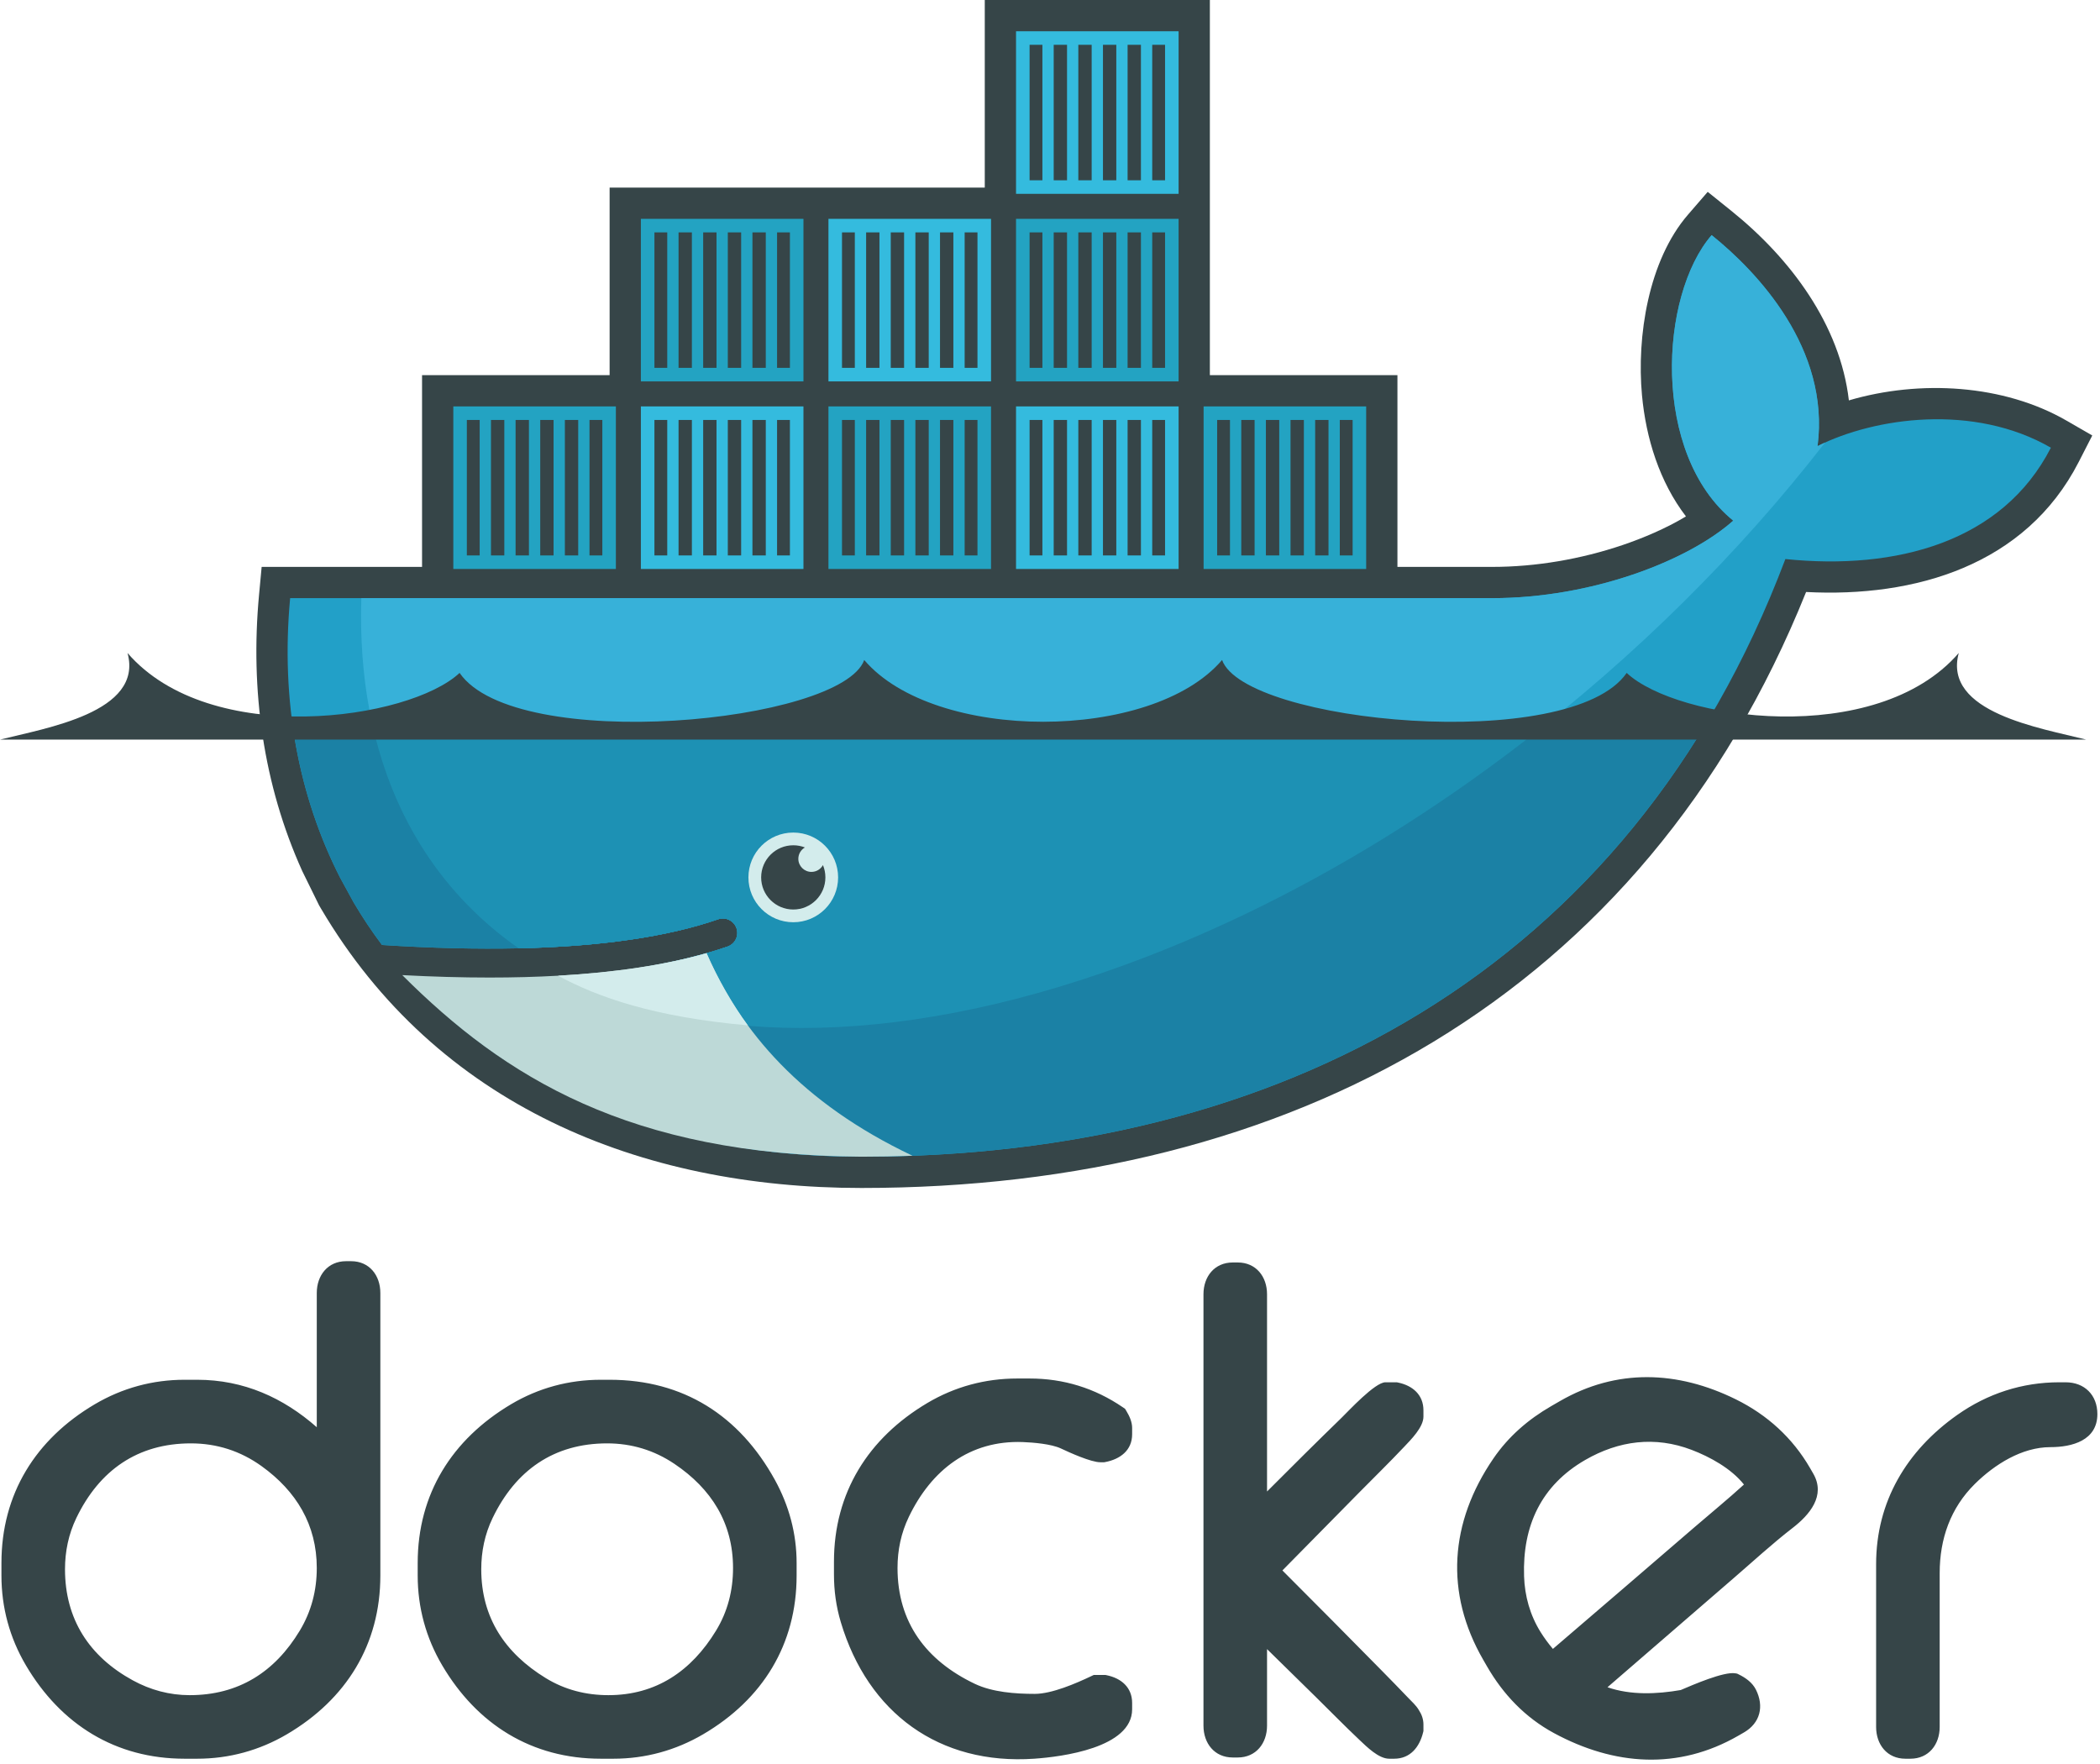
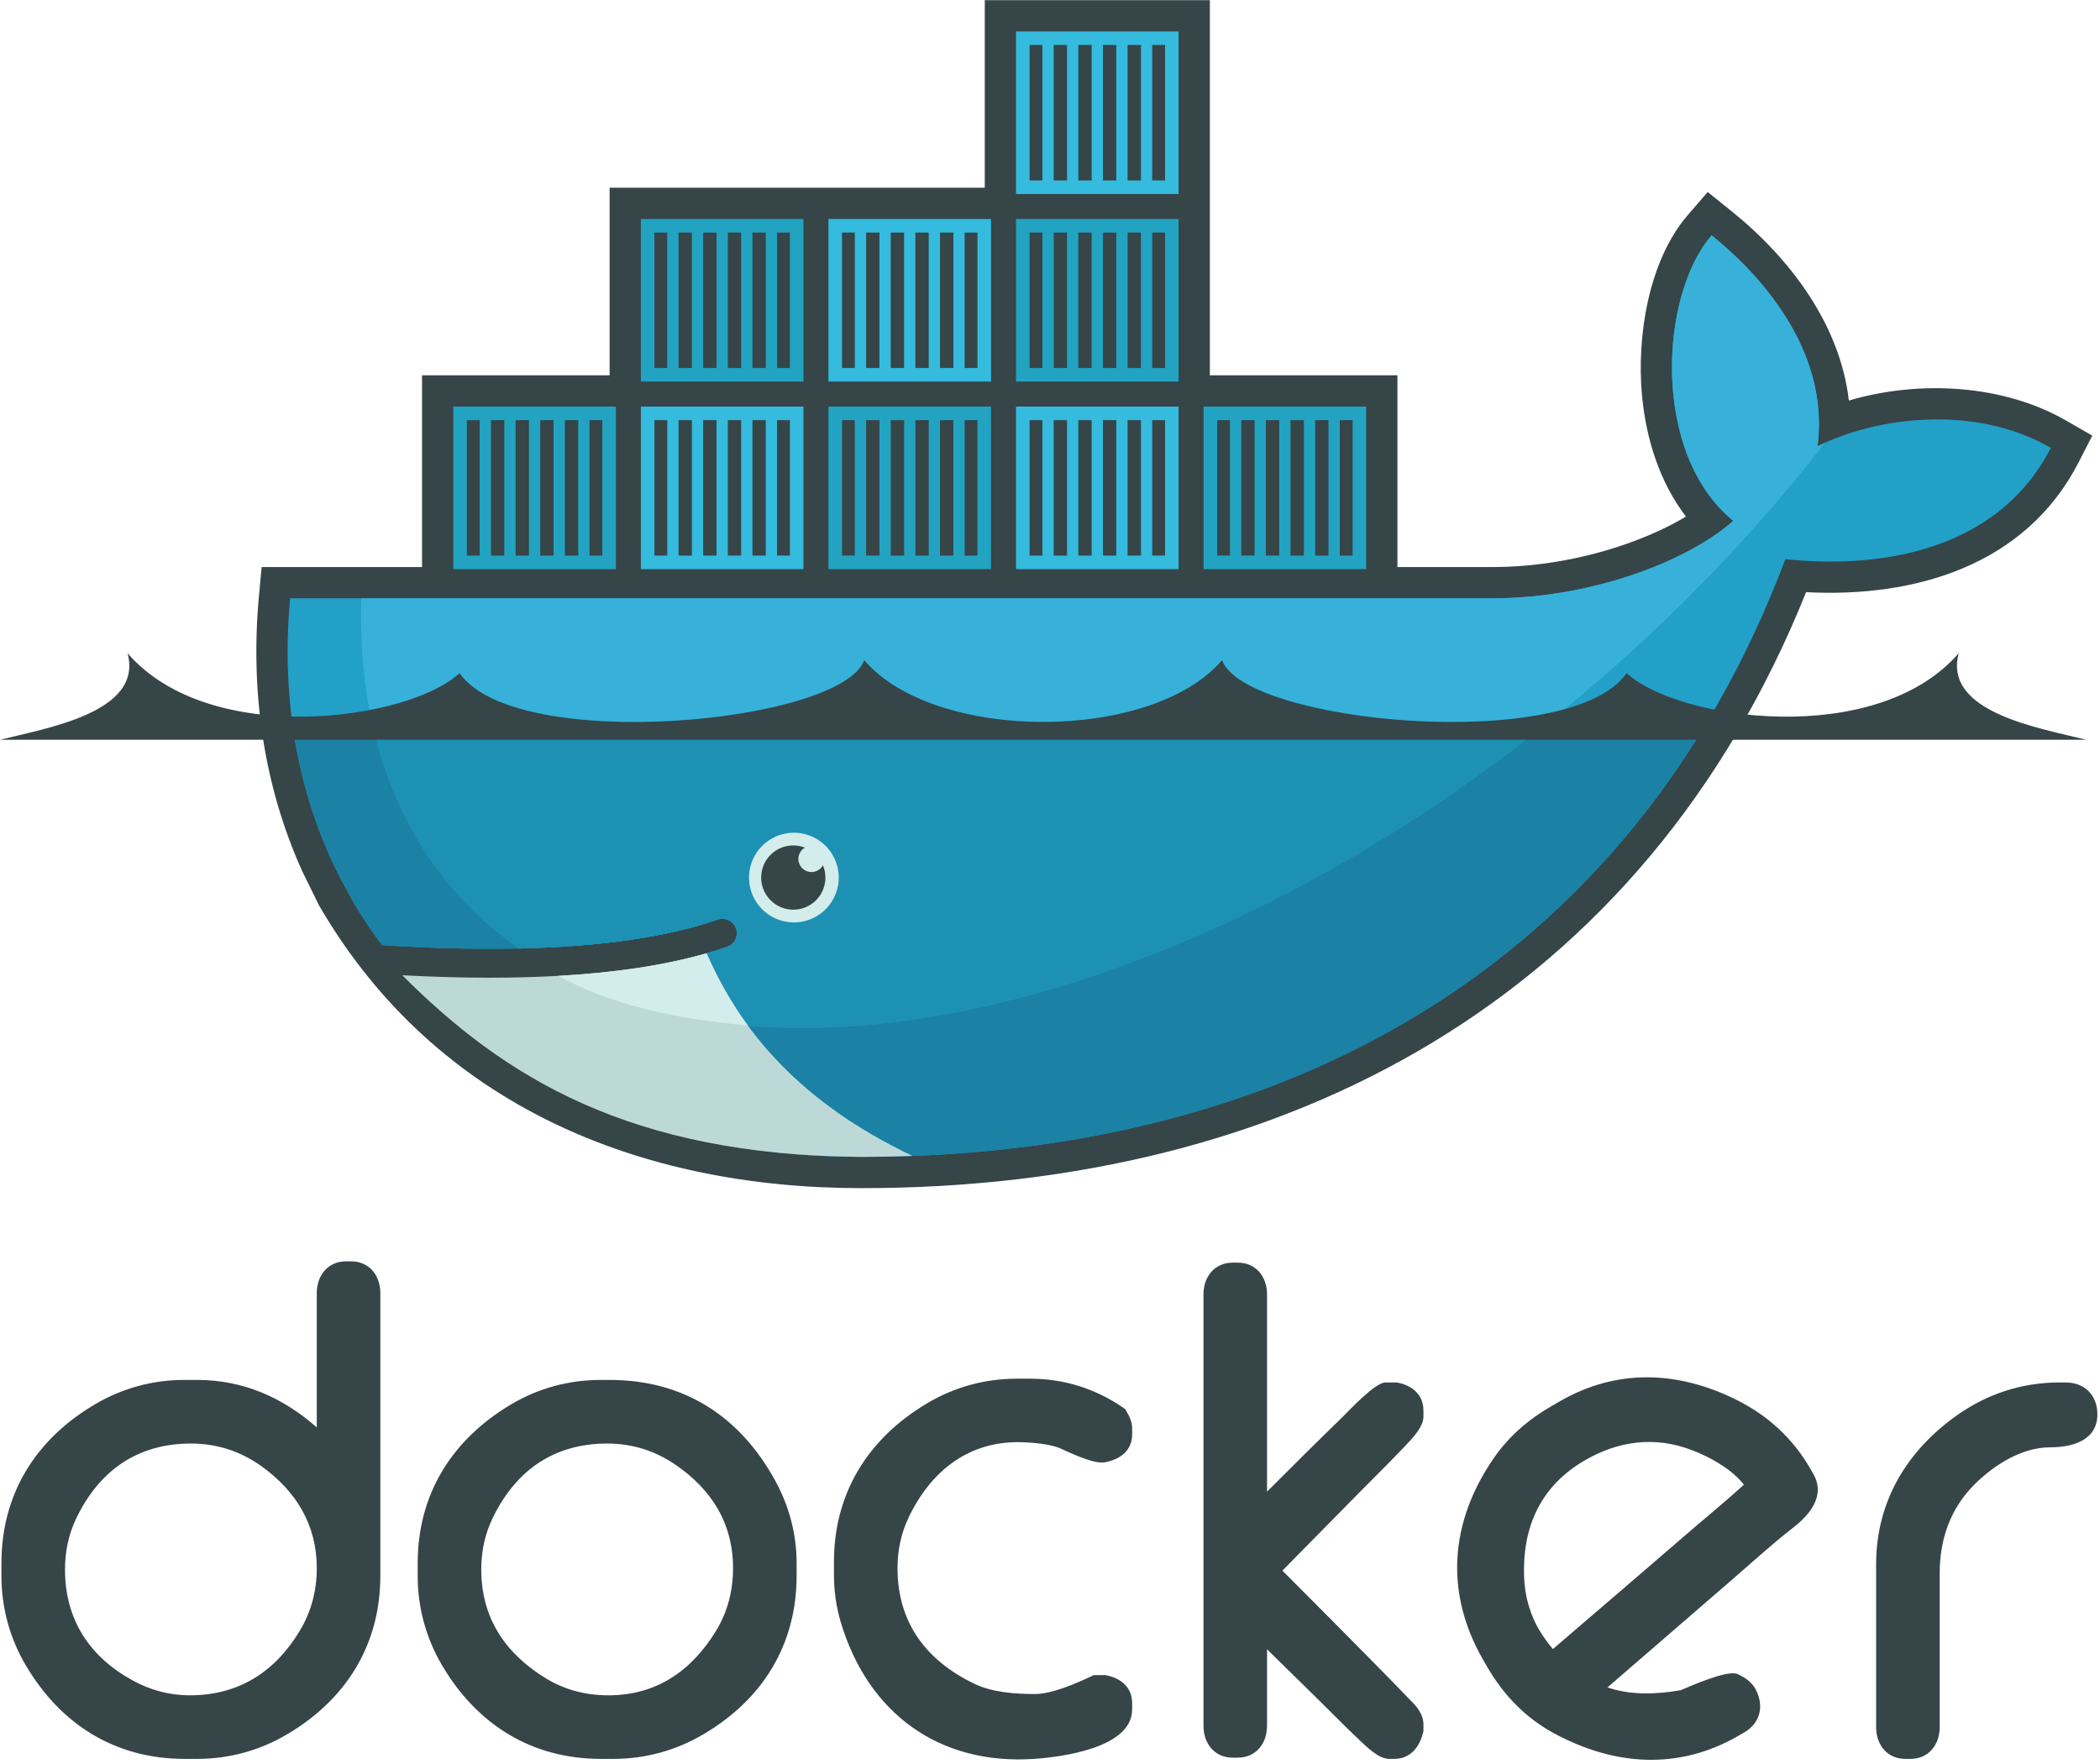
- <svg xmlns="http://www.w3.org/2000/svg" width="256px" height="215px" viewBox="0 0 256 215" version="1.1">
-   <g stroke="none" stroke-width="1" fill="none" fill-rule="evenodd">
-     <path d="M38.617,173.984 L38.617,157.622 C38.617,155.473 39.961,153.745 42.186,153.745 L42.803,153.745 C45.028,153.745 46.366,155.474 46.366,157.622 L46.366,192.069 C46.366,200.469 42.215,207.153 34.984,211.411 C31.631,213.384 27.926,214.396 24.039,214.396 L22.502,214.396 C14.1,214.396 7.425,210.243 3.16,203.015 C1.181,199.66 0.176,195.961 0.176,192.069 L0.176,190.534 C0.176,182.131 4.328,175.451 11.554,171.185 C14.91,169.204 18.61,168.2 22.502,168.2 L24.039,168.2 C29.725,168.2 34.549,170.404 38.617,173.984 L38.617,173.984 Z M7.924,191.3 C7.924,197.368 10.865,201.93 16.182,204.839 C18.332,206.016 20.666,206.648 23.119,206.648 C29.075,206.648 33.493,203.838 36.54,198.791 C37.957,196.443 38.617,193.874 38.617,191.143 C38.617,185.883 36.127,181.778 31.888,178.729 C29.318,176.881 26.425,175.954 23.27,175.954 C16.778,175.954 12.106,179.233 9.302,185.06 C8.356,187.029 7.924,189.121 7.924,191.3 L7.924,191.3 Z M73.248,168.2 L74.322,168.2 C83.3,168.2 90.128,172.555 94.455,180.392 C96.185,183.527 97.111,186.949 97.111,190.534 L97.111,192.069 C97.111,200.469 92.969,207.162 85.726,211.412 C82.373,213.379 78.669,214.396 74.783,214.396 L73.248,214.396 C64.846,214.396 58.169,210.243 53.906,203.015 C51.927,199.66 50.919,195.961 50.919,192.069 L50.919,190.534 C50.919,182.13 55.088,175.472 62.296,171.187 C65.647,169.196 69.354,168.2 73.248,168.2 L73.248,168.2 Z M58.667,191.3 C58.667,197.19 61.558,201.523 66.533,204.569 C68.869,206 71.442,206.648 74.171,206.648 C79.991,206.648 84.293,203.697 87.287,198.785 C88.715,196.443 89.361,193.87 89.361,191.143 C89.361,185.666 86.723,181.482 82.213,178.45 C79.742,176.787 76.991,175.954 74.015,175.954 C67.523,175.954 62.851,179.233 60.048,185.06 C59.1,187.029 58.667,189.121 58.667,191.3 L58.667,191.3 Z M129.324,176.573 C128.155,176.025 125.964,175.843 124.7,175.795 C118.226,175.551 113.542,179.197 110.794,184.908 C109.845,186.878 109.412,188.963 109.412,191.143 C109.412,197.78 112.897,202.427 118.821,205.26 C120.985,206.294 123.779,206.491 126.144,206.491 C128.225,206.491 131.164,205.216 133.01,204.339 L133.33,204.187 L134.763,204.187 L134.921,204.219 C136.683,204.586 138.013,205.703 138.013,207.599 L138.013,208.366 C138.013,213.084 129.391,214.164 126.101,214.394 C114.491,215.197 105.808,208.821 102.498,197.747 C101.923,195.824 101.664,193.914 101.664,191.91 L101.664,190.377 C101.664,181.974 105.834,175.318 113.041,171.036 C116.392,169.046 120.098,168.047 123.992,168.047 L125.527,168.047 C129.657,168.047 133.461,169.22 136.871,171.549 L137.152,171.743 L137.328,172.035 C137.696,172.645 138.013,173.351 138.013,174.077 L138.013,174.844 C138.013,176.822 136.534,177.886 134.747,178.23 L134.599,178.256 L134.141,178.256 C132.985,178.256 130.356,177.059 129.324,176.573 L129.324,176.573 Z M154.458,181.82 C157.467,178.806 160.488,175.798 163.543,172.834 C164.394,172.007 167.617,168.507 168.886,168.507 L170.274,168.507 L170.432,168.54 C172.2,168.907 173.524,170.026 173.524,171.926 L173.524,172.692 C173.524,173.988 172.006,175.494 171.169,176.381 C169.389,178.268 167.515,180.093 165.693,181.942 L156.331,191.445 C160.362,195.484 164.389,199.528 168.387,203.599 C169.493,204.725 170.599,205.852 171.688,206.995 C172.073,207.4 172.641,207.904 172.964,208.465 C173.311,208.991 173.524,209.584 173.524,210.217 L173.524,211.018 L173.479,211.202 C173.044,212.97 171.922,214.396 169.963,214.396 L169.346,214.396 C168.064,214.396 166.616,212.945 165.738,212.117 C163.929,210.411 162.181,208.617 160.407,206.874 L154.458,201.034 L154.458,210.368 C154.458,212.518 153.112,214.246 150.889,214.246 L150.278,214.246 C148.053,214.246 146.709,212.518 146.709,210.368 L146.709,157.772 C146.709,155.621 148.054,153.902 150.278,153.902 L150.889,153.902 C153.112,153.902 154.458,155.621 154.458,157.772 L154.458,181.82 L154.458,181.82 Z M251.035,168.507 L251.804,168.507 C254.129,168.507 255.68,170.073 255.68,172.384 C255.68,175.592 252.613,176.413 249.959,176.413 C246.479,176.413 243.157,178.52 240.758,180.883 C237.767,183.832 236.457,187.609 236.457,191.761 L236.457,210.52 C236.457,212.671 235.115,214.396 232.887,214.396 L232.276,214.396 C230.049,214.396 228.707,212.671 228.707,210.52 L228.707,190.684 C228.707,183.067 232.415,176.849 238.596,172.488 C242.288,169.883 246.516,168.507 251.035,168.507 L251.035,168.507 Z M195.961,205.683 C198.78,206.668 201.996,206.527 204.889,206.023 C206.368,205.394 210.153,203.744 211.545,203.985 L211.762,204.022 L211.962,204.12 C212.812,204.532 213.623,205.115 214.057,205.979 C215.071,208.007 214.584,210.045 212.592,211.196 L211.929,211.579 C204.578,215.821 196.761,215.233 189.434,211.271 C185.931,209.377 183.251,206.566 181.274,203.139 L180.812,202.338 C176.093,194.166 176.73,185.57 182.051,177.799 C183.889,175.113 186.29,173.038 189.097,171.415 L190.159,170.802 C197.081,166.806 204.5,167.08 211.61,170.587 C215.432,172.473 218.529,175.284 220.663,178.981 L221.047,179.647 C222.597,182.333 220.589,184.673 218.516,186.273 C216.11,188.129 213.681,190.363 211.375,192.353 C206.233,196.792 201.099,201.241 195.961,205.683 L195.961,205.683 Z M189.306,201.009 C195.056,196.078 200.808,191.144 206.543,186.193 C208.502,184.503 210.652,182.749 212.596,180.972 C211.036,179.006 208.43,177.589 206.215,176.744 C201.747,175.041 197.339,175.613 193.24,177.979 C187.875,181.077 185.59,186.01 185.791,192.149 C185.869,194.567 186.52,196.897 187.803,198.954 C188.255,199.679 188.76,200.36 189.306,201.009 L189.306,201.009 Z" fill="#364548" />
-     <path d="M147.488,45.732 L170.354,45.732 L170.354,69.107 L181.915,69.107 C187.254,69.107 192.746,68.156 197.802,66.443 C200.287,65.6 203.075,64.428 205.526,62.954 C202.298,58.739 200.65,53.418 200.165,48.172 C199.506,41.038 200.946,31.752 205.774,26.168 L208.178,23.388 L211.042,25.691 C218.253,31.484 224.318,39.58 225.387,48.809 C234.07,46.255 244.265,46.859 251.918,51.276 L255.058,53.088 L253.406,56.314 C246.933,68.946 233.401,72.86 220.171,72.167 C200.374,121.476 157.273,144.82 105.014,144.82 C78.015,144.82 53.244,134.727 39.138,110.773 L38.907,110.382 L36.852,106.201 C32.084,95.657 30.5,84.106 31.574,72.564 L31.897,69.107 L51.45,69.107 L51.45,45.732 L74.315,45.732 L74.315,22.866 L120.048,22.866 L120.048,0 L147.488,0 L147.488,45.732" fill="#364548" />
-     <path d="M221.57,54.38 C223.103,42.464 214.186,33.105 208.656,28.661 C202.283,36.029 201.293,55.339 211.291,63.469 C205.712,68.425 193.954,72.917 181.915,72.917 L35.37,72.917 C34.2,85.484 36.406,97.057 41.445,106.962 L43.112,110.011 C44.167,111.803 45.321,113.532 46.567,115.196 L46.567,115.196 C52.592,115.583 58.147,115.717 63.229,115.604 L63.231,115.604 C73.218,115.383 81.367,114.205 87.543,112.065 C88.462,111.745 89.465,112.233 89.783,113.151 C90.1,114.07 89.614,115.073 88.695,115.391 C87.874,115.676 87.018,115.942 86.134,116.195 C86.133,116.195 86.132,116.195 86.131,116.196 C81.268,117.584 76.053,118.518 69.325,118.933 C69.724,118.94 68.909,118.993 68.907,118.994 C68.678,119.008 68.39,119.041 68.16,119.053 C65.512,119.202 62.654,119.233 59.732,119.233 C56.536,119.233 53.389,119.172 49.87,118.994 L49.78,119.053 C61.991,132.777 81.082,141.008 105.014,141.008 C155.662,141.008 198.622,118.556 217.646,68.151 C231.142,69.536 244.113,66.094 250.013,54.576 C240.615,49.153 228.529,50.882 221.57,54.38" fill="#22A0C8" />
-     <path d="M221.57,54.38 C223.103,42.464 214.186,33.105 208.656,28.661 C202.283,36.029 201.293,55.339 211.291,63.469 C205.712,68.425 193.954,72.917 181.915,72.917 L44.048,72.917 C43.45,92.163 50.592,106.772 63.229,115.604 L63.231,115.604 C73.218,115.383 81.367,114.205 87.543,112.065 C88.462,111.745 89.465,112.233 89.783,113.151 C90.1,114.07 89.614,115.073 88.695,115.391 C87.874,115.676 87.018,115.942 86.134,116.195 C86.133,116.195 86.132,116.195 86.131,116.196 C81.268,117.584 75.605,118.638 68.877,119.053 C68.875,119.053 68.714,118.898 68.712,118.898 C85.949,127.74 110.942,127.708 139.597,116.701 C171.728,104.357 201.626,80.841 222.488,53.944 C222.173,54.086 221.866,54.231 221.57,54.38" fill="#37B1D9" />
-     <path d="M35.645,88.186 C36.556,94.918 38.524,101.221 41.445,106.962 L43.112,110.011 C44.167,111.803 45.321,113.532 46.567,115.196 C52.593,115.583 58.148,115.717 63.231,115.604 C73.218,115.383 81.367,114.205 87.543,112.065 C88.462,111.745 89.465,112.233 89.783,113.151 C90.1,114.07 89.614,115.073 88.695,115.391 C87.874,115.676 87.018,115.942 86.134,116.195 C86.133,116.195 86.132,116.195 86.131,116.196 C81.268,117.584 75.635,118.578 68.907,118.994 C68.676,119.008 68.273,119.011 68.04,119.023 C65.394,119.172 62.565,119.263 59.642,119.263 C56.447,119.263 53.179,119.202 49.661,119.023 C61.871,132.747 81.082,141.008 105.014,141.008 C148.373,141.008 186.098,124.55 207.993,88.186 L35.645,88.186" fill="#1B81A5" />
-     <path d="M45.367,88.186 C47.959,100.005 54.188,109.285 63.231,115.604 C73.218,115.383 81.367,114.205 87.543,112.065 C88.462,111.745 89.465,112.233 89.783,113.151 C90.1,114.07 89.614,115.073 88.695,115.391 C87.874,115.676 87.018,115.942 86.134,116.195 C86.133,116.195 86.132,116.195 86.131,116.196 C81.268,117.584 75.516,118.578 68.787,118.994 C86.023,127.834 110.944,127.707 139.597,116.701 C156.931,110.041 173.614,100.127 188.581,88.186 L45.367,88.186" fill="#1D91B4" />
-     <path d="M55.261,49.543 L75.078,49.543 L75.078,69.361 L55.261,69.361 L55.261,49.543 Z M56.911,51.195 L58.475,51.195 L58.475,67.71 L56.911,67.71 L56.911,51.195 Z M59.852,51.195 L61.478,51.195 L61.478,67.71 L59.852,67.71 L59.852,51.195 Z M62.853,51.195 L64.48,51.195 L64.48,67.71 L62.853,67.71 L62.853,51.195 Z M65.857,51.195 L67.483,51.195 L67.483,67.71 L65.857,67.71 L65.857,51.195 Z M68.86,51.195 L70.486,51.195 L70.486,67.71 L68.86,67.71 L68.86,51.195 Z M71.862,51.195 L73.427,51.195 L73.427,67.71 L71.862,67.71 L71.862,51.195 Z" fill="#23A3C2" />
-     <path d="M78.126,26.677 L97.945,26.677 L97.945,46.494 L78.126,46.494 L78.126,26.677 Z M79.778,28.329 L81.341,28.329 L81.341,44.843 L79.778,44.843 L79.778,28.329 Z M82.719,28.329 L84.344,28.329 L84.344,44.843 L82.719,44.843 L82.719,28.329 Z M85.72,28.329 L87.346,28.329 L87.346,44.843 L85.72,44.843 L85.72,28.329 Z M88.723,28.329 L90.349,28.329 L90.349,44.843 L88.723,44.843 L88.723,28.329 Z M91.726,28.329 L93.353,28.329 L93.353,44.843 L91.726,44.843 L91.726,28.329 Z M94.728,28.329 L96.294,28.329 L96.294,44.843 L94.728,44.843 L94.728,28.329 Z" fill="#23A3C2" />
-     <path d="M78.126,49.543 L97.945,49.543 L97.945,69.361 L78.126,69.361 L78.126,49.543 Z M79.778,51.195 L81.341,51.195 L81.341,67.71 L79.778,67.71 L79.778,51.195 Z M82.719,51.195 L84.344,51.195 L84.344,67.71 L82.719,67.71 L82.719,51.195 Z M85.72,51.195 L87.346,51.195 L87.346,67.71 L85.72,67.71 L85.72,51.195 Z M88.723,51.195 L90.349,51.195 L90.349,67.71 L88.723,67.71 L88.723,51.195 Z M91.726,51.195 L93.353,51.195 L93.353,67.71 L91.726,67.71 L91.726,51.195 Z M94.728,51.195 L96.294,51.195 L96.294,67.71 L94.728,67.71 L94.728,51.195 Z" fill="#34BBDE" />
-     <path d="M100.993,49.543 L120.811,49.543 L120.811,69.361 L100.993,69.361 L100.993,49.543 Z M102.644,51.195 L104.207,51.195 L104.207,67.71 L102.644,67.71 L102.644,51.195 Z M105.584,51.195 L107.21,51.195 L107.21,67.71 L105.584,67.71 L105.584,51.195 Z M108.587,51.195 L110.213,51.195 L110.213,67.71 L108.587,67.71 L108.587,51.195 Z M111.59,51.195 L113.216,51.195 L113.216,67.71 L111.59,67.71 L111.59,51.195 Z M114.592,51.195 L116.22,51.195 L116.22,67.71 L114.592,67.71 L114.592,51.195 Z M117.595,51.195 L119.159,51.195 L119.159,67.71 L117.595,67.71 L117.595,51.195 Z" fill="#23A3C2" />
-     <path d="M100.993,26.677 L120.811,26.677 L120.811,46.494 L100.993,46.494 L100.993,26.677 Z M102.644,28.329 L104.207,28.329 L104.207,44.843 L102.644,44.843 L102.644,28.329 Z M105.584,28.329 L107.21,28.329 L107.21,44.843 L105.584,44.843 L105.584,28.329 Z M108.587,28.329 L110.213,28.329 L110.213,44.843 L108.587,44.843 L108.587,28.329 Z M111.59,28.329 L113.216,28.329 L113.216,44.843 L111.59,44.843 L111.59,28.329 Z M114.592,28.329 L116.22,28.329 L116.22,44.843 L114.592,44.843 L114.592,28.329 Z M117.595,28.329 L119.159,28.329 L119.159,44.843 L117.595,44.843 L117.595,28.329 Z" fill="#34BBDE" />
-     <path d="M123.859,49.543 L143.677,49.543 L143.677,69.361 L123.859,69.361 L123.859,49.543 Z M125.511,51.195 L127.074,51.195 L127.074,67.71 L125.511,67.71 L125.511,51.195 Z M128.451,51.195 L130.077,51.195 L130.077,67.71 L128.451,67.71 L128.451,51.195 Z M131.453,51.195 L133.079,51.195 L133.079,67.71 L131.453,67.71 L131.453,51.195 Z M134.456,51.195 L136.083,51.195 L136.083,67.71 L134.456,67.71 L134.456,51.195 Z M137.459,51.195 L139.086,51.195 L139.086,67.71 L137.459,67.71 L137.459,51.195 Z M140.462,51.195 L142.026,51.195 L142.026,67.71 L140.462,67.71 L140.462,51.195 Z" fill="#34BBDE" />
-     <path d="M123.859,26.677 L143.677,26.677 L143.677,46.494 L123.859,46.494 L123.859,26.677 Z M125.511,28.329 L127.074,28.329 L127.074,44.843 L125.511,44.843 L125.511,28.329 Z M128.451,28.329 L130.077,28.329 L130.077,44.843 L128.451,44.843 L128.451,28.329 Z M131.453,28.329 L133.079,28.329 L133.079,44.843 L131.453,44.843 L131.453,28.329 Z M134.456,28.329 L136.083,28.329 L136.083,44.843 L134.456,44.843 L134.456,28.329 Z M137.459,28.329 L139.086,28.329 L139.086,44.843 L137.459,44.843 L137.459,28.329 Z M140.462,28.329 L142.026,28.329 L142.026,44.843 L140.462,44.843 L140.462,28.329 Z" fill="#23A3C2" />
-     <path d="M123.859,3.811 L143.677,3.811 L143.677,23.629 L123.859,23.629 L123.859,3.811 Z M125.511,5.461 L127.074,5.461 L127.074,21.977 L125.511,21.977 L125.511,5.461 Z M128.451,5.461 L130.077,5.461 L130.077,21.977 L128.451,21.977 L128.451,5.461 Z M131.453,5.461 L133.079,5.461 L133.079,21.977 L131.453,21.977 L131.453,5.461 Z M134.456,5.461 L136.083,5.461 L136.083,21.977 L134.456,21.977 L134.456,5.461 Z M137.459,5.461 L139.086,5.461 L139.086,21.977 L137.459,21.977 L137.459,5.461 Z M140.462,5.461 L142.026,5.461 L142.026,21.977 L140.462,21.977 L140.462,5.461 Z" fill="#34BBDE" />
-     <path d="M146.725,49.543 L166.543,49.543 L166.543,69.361 L146.725,69.361 L146.725,49.543 Z M148.376,51.195 L149.94,51.195 L149.94,67.71 L148.376,67.71 L148.376,51.195 Z M151.316,51.195 L152.942,51.195 L152.942,67.71 L151.316,67.71 L151.316,51.195 Z M154.319,51.195 L155.946,51.195 L155.946,67.71 L154.319,67.71 L154.319,51.195 Z M157.321,51.195 L158.948,51.195 L158.948,67.71 L157.321,67.71 L157.321,51.195 Z M160.325,51.195 L161.951,51.195 L161.951,67.71 L160.325,67.71 L160.325,51.195 Z M163.327,51.195 L164.891,51.195 L164.891,67.71 L163.327,67.71 L163.327,51.195 Z" fill="#23A3C2" />
-     <path d="M96.704,101.492 C99.723,101.492 102.17,103.94 102.17,106.959 C102.17,109.978 99.723,112.426 96.704,112.426 C93.684,112.426 91.236,109.978 91.236,106.959 C91.236,103.94 93.684,101.492 96.704,101.492" fill="#D3ECEC" />
-     <path d="M96.704,103.043 C97.204,103.043 97.681,103.137 98.121,103.308 C97.644,103.584 97.321,104.1 97.321,104.692 C97.321,105.574 98.037,106.289 98.919,106.289 C99.524,106.289 100.049,105.953 100.321,105.457 C100.513,105.919 100.619,106.427 100.619,106.959 C100.619,109.121 98.866,110.874 96.704,110.874 C94.542,110.874 92.788,109.121 92.788,106.959 C92.788,104.796 94.542,103.043 96.704,103.043" fill="#364548" />
-     <path d="M0,90.162 L254.327,90.162 C248.79,88.758 236.806,86.86 238.783,79.603 C228.714,91.254 204.43,87.777 198.301,82.031 C191.477,91.93 151.747,88.167 148.976,80.456 C140.42,90.497 113.909,90.497 105.353,80.456 C102.58,88.167 62.851,91.93 56.026,82.031 C49.898,87.777 25.616,91.254 15.546,79.603 C17.522,86.86 5.539,88.758 0,90.162" fill="#364548" />
-     <path d="M111.237,140.89 C97.698,134.465 90.266,125.731 86.131,116.196 C81.102,117.631 75.056,118.549 68.031,118.943 C65.385,119.091 62.602,119.167 59.68,119.167 C56.313,119.167 52.764,119.068 49.038,118.87 C61.455,131.279 76.73,140.834 105.014,141.008 C107.102,141.008 109.175,140.968 111.237,140.89" fill="#BDD9D7" />
-     <path d="M91.16,124.994 C89.287,122.451 87.47,119.255 86.134,116.195 C81.104,117.631 75.057,118.549 68.031,118.943 C72.857,121.563 79.758,123.99 91.16,124.994" fill="#D3ECEC" />
+ <svg xmlns="http://www.w3.org/2000/svg" width="2500" height="2100" viewBox="0 0 256 215">
+   <g fill="none" fill-rule="evenodd">
+     <path d="M38.617 173.984v-16.362c0-2.15 1.344-3.877 3.57-3.877h.616c2.225 0 3.563 1.729 3.563 3.877v34.447c0 8.4-4.15 15.084-11.382 19.342a21.374 21.374 0 0 1-10.945 2.985h-1.537c-8.402 0-15.077-4.153-19.342-11.38a21.314 21.314 0 0 1-2.984-10.947v-1.535c0-8.403 4.152-15.083 11.378-19.349a21.298 21.298 0 0 1 10.948-2.985h1.537c5.686 0 10.51 2.204 14.578 5.784zM7.924 191.3c0 6.068 2.941 10.63 8.258 13.54 2.15 1.176 4.484 1.808 6.937 1.808 5.956 0 10.374-2.81 13.421-7.857 1.417-2.348 2.077-4.917 2.077-7.648 0-5.26-2.49-9.365-6.729-12.414-2.57-1.848-5.463-2.775-8.618-2.775-6.492 0-11.164 3.28-13.968 9.106-.946 1.97-1.378 4.061-1.378 6.24zm65.324-23.1h1.074c8.978 0 15.806 4.355 20.133 12.192 1.73 3.135 2.656 6.557 2.656 10.142v1.535c0 8.4-4.142 15.093-11.385 19.343-3.353 1.967-7.057 2.984-10.943 2.984h-1.535c-8.402 0-15.079-4.153-19.342-11.38a21.316 21.316 0 0 1-2.987-10.947v-1.535c0-8.404 4.169-15.062 11.377-19.347 3.351-1.991 7.058-2.987 10.952-2.987zm-14.58 23.1c0 5.89 2.89 10.223 7.865 13.27 2.336 1.43 4.909 2.078 7.638 2.078 5.82 0 10.122-2.951 13.116-7.863 1.428-2.342 2.074-4.915 2.074-7.642 0-5.477-2.638-9.661-7.148-12.693-2.471-1.663-5.222-2.496-8.198-2.496-6.492 0-11.164 3.28-13.967 9.106-.948 1.97-1.38 4.061-1.38 6.24zm70.656-14.727c-1.17-.548-3.36-.73-4.624-.778-6.474-.244-11.158 3.402-13.906 9.113-.949 1.97-1.382 4.055-1.382 6.235 0 6.637 3.485 11.284 9.409 14.117 2.164 1.034 4.958 1.23 7.323 1.23 2.08 0 5.02-1.274 6.866-2.151l.32-.152h1.433l.158.032c1.762.367 3.092 1.484 3.092 3.38v.767c0 4.718-8.622 5.798-11.912 6.028-11.61.803-20.293-5.573-23.603-16.647-.575-1.923-.834-3.833-.834-5.837v-1.533c0-8.403 4.17-15.059 11.377-19.34 3.351-1.99 7.057-2.99 10.95-2.99h1.536c4.13 0 7.934 1.173 11.344 3.502l.28.194.177.292c.368.61.685 1.316.685 2.042v.767c0 1.978-1.48 3.042-3.266 3.386l-.148.026h-.458c-1.156 0-3.785-1.197-4.817-1.683zm25.134 5.247c3.01-3.014 6.03-6.022 9.085-8.986.851-.827 4.074-4.327 5.343-4.327h1.388l.158.033c1.768.367 3.092 1.486 3.092 3.386v.766c0 1.296-1.518 2.802-2.355 3.689-1.78 1.887-3.654 3.712-5.476 5.56l-9.362 9.504c4.031 4.04 8.058 8.083 12.056 12.154a313.304 313.304 0 0 1 3.301 3.396c.385.405.953.909 1.276 1.47.347.526.56 1.119.56 1.752v.8l-.045.185c-.435 1.768-1.557 3.194-3.516 3.194h-.617c-1.282 0-2.73-1.45-3.608-2.279-1.81-1.706-3.557-3.5-5.331-5.243l-5.949-5.84v9.334c0 2.15-1.346 3.878-3.569 3.878h-.61c-2.226 0-3.57-1.728-3.57-3.878v-52.596c0-2.15 1.345-3.87 3.57-3.87h.61c2.223 0 3.569 1.72 3.569 3.87v24.048zm96.577-13.313h.77c2.324 0 3.875 1.566 3.875 3.877 0 3.208-3.067 4.029-5.72 4.029-3.48 0-6.803 2.107-9.202 4.47-2.991 2.949-4.3 6.726-4.3 10.878v18.759c0 2.15-1.343 3.876-3.57 3.876h-.612c-2.227 0-3.569-1.725-3.569-3.876v-19.836c0-7.617 3.708-13.835 9.89-18.196 3.691-2.605 7.919-3.98 12.438-3.98zm-55.074 37.176c2.82.985 6.035.844 8.928.34 1.48-.629 5.264-2.28 6.656-2.038l.217.037.2.098c.85.412 1.661.995 2.095 1.86 1.014 2.027.527 4.065-1.465 5.216l-.663.383c-7.35 4.242-15.168 3.654-22.495-.308-3.503-1.894-6.183-4.705-8.16-8.132l-.462-.801c-4.719-8.172-4.082-16.768 1.24-24.539 1.837-2.686 4.238-4.761 7.045-6.384l1.062-.613c6.922-3.996 14.341-3.722 21.45-.215 3.823 1.886 6.92 4.697 9.054 8.394l.384.666c1.55 2.686-.458 5.026-2.531 6.626-2.406 1.856-4.835 4.09-7.141 6.08-5.142 4.439-10.276 8.888-15.414 13.33zm-6.655-4.674c5.75-4.93 11.502-9.865 17.237-14.816 1.96-1.69 4.109-3.444 6.053-5.221-1.56-1.966-4.166-3.383-6.38-4.228-4.47-1.703-8.877-1.131-12.976 1.235-5.365 3.098-7.65 8.031-7.45 14.17.08 2.418.73 4.748 2.013 6.805.452.725.957 1.406 1.503 2.055zM147.488 45.732h22.866v23.375h11.561c5.34 0 10.831-.951 15.887-2.664 2.485-.843 5.273-2.015 7.724-3.49-3.228-4.214-4.876-9.535-5.36-14.78-.66-7.135.78-16.421 5.608-22.005l2.404-2.78 2.864 2.303c7.211 5.793 13.276 13.889 14.345 23.118 8.683-2.554 18.878-1.95 26.531 2.467l3.14 1.812-1.652 3.226C246.933 68.946 233.4 72.86 220.17 72.167c-19.797 49.309-62.898 72.653-115.157 72.653-27 0-51.77-10.093-65.876-34.047l-.231-.39-2.055-4.182c-4.768-10.544-6.352-22.095-5.278-33.637l.323-3.457H51.45V45.732h22.865V22.866h45.733V0h27.44v45.732" fill="#364548" />
+     <path d="M221.57 54.38c1.533-11.916-7.384-21.275-12.914-25.719-6.373 7.368-7.363 26.678 2.635 34.808-5.58 4.956-17.337 9.448-29.376 9.448H35.37c-1.17 12.567 1.036 24.14 6.075 34.045l1.667 3.05a56.536 56.536 0 0 0 3.455 5.184c6.025.387 11.58.52 16.662.408h.002c9.987-.22 18.136-1.4 24.312-3.54a1.761 1.761 0 0 1 1.153 3.326c-.822.286-1.678.552-2.562.805h-.003c-4.863 1.389-10.078 2.323-16.806 2.738.4.007-.416.06-.418.06-.229.015-.517.048-.747.06-2.648.149-5.506.18-8.428.18-3.196 0-6.343-.06-9.862-.24l-.09.06c12.21 13.724 31.302 21.955 55.234 21.955 50.648 0 93.608-22.452 112.632-72.857 13.496 1.385 26.467-2.057 32.367-13.575-9.398-5.423-21.484-3.694-28.443-.196" fill="#22A0C8" />
+     <path d="M221.57 54.38c1.533-11.916-7.384-21.275-12.914-25.719-6.373 7.368-7.363 26.678 2.635 34.808-5.58 4.956-17.337 9.448-29.376 9.448H44.048c-.598 19.246 6.544 33.855 19.18 42.687h.003c9.987-.22 18.136-1.4 24.312-3.54a1.761 1.761 0 0 1 1.153 3.326c-.822.286-1.678.552-2.562.805h-.003c-4.863 1.389-10.526 2.443-17.254 2.858-.002 0-.163-.155-.165-.155 17.237 8.842 42.23 8.81 70.885-2.197 32.13-12.344 62.029-35.86 82.89-62.757-.314.142-.62.287-.917.436" fill="#37B1D9" />
+     <path d="M35.645 88.186c.91 6.732 2.88 13.035 5.8 18.776l1.667 3.05a56.432 56.432 0 0 0 3.455 5.184c6.026.387 11.581.52 16.664.408 9.987-.22 18.136-1.4 24.312-3.54a1.761 1.761 0 0 1 1.153 3.326c-.822.286-1.678.552-2.562.805h-.003c-4.863 1.389-10.496 2.383-17.224 2.799-.231.014-.634.017-.867.03-2.646.148-5.475.239-8.398.239-3.195 0-6.463-.061-9.98-.24 12.21 13.724 31.42 21.985 55.352 21.985 43.36 0 81.084-16.458 102.979-52.822H35.645" fill="#1B81A5" />
+     <path d="M45.367 88.186c2.592 11.82 8.821 21.099 17.864 27.418 9.987-.22 18.136-1.4 24.312-3.54a1.761 1.761 0 0 1 1.153 3.326c-.822.286-1.678.552-2.562.805h-.003c-4.863 1.389-10.615 2.383-17.344 2.799 17.236 8.84 42.157 8.713 70.81-2.293 17.334-6.66 34.017-16.574 48.984-28.515H45.367" fill="#1D91B4" />
+     <path d="M55.26 49.543h19.818v19.818H55.26V49.543zm1.651 1.652h1.564V67.71h-1.564V51.195zm2.94 0h1.627V67.71h-1.626V51.195zm3.002 0h1.627V67.71h-1.627V51.195zm3.004 0h1.626V67.71h-1.626V51.195zm3.003 0h1.626V67.71H68.86V51.195zm3.002 0h1.565V67.71h-1.565V51.195zM78.126 26.677h19.819v19.817h-19.82V26.677zm1.652 1.652h1.563v16.514h-1.563V28.329zm2.94 0h1.626v16.514h-1.625V28.329zm3.002 0h1.626v16.514H85.72V28.329zm3.003 0h1.626v16.514h-1.626V28.329zm3.003 0h1.627v16.514h-1.627V28.329zm3.002 0h1.566v16.514h-1.566V28.329z" fill="#23A3C2" />
+     <path d="M78.126 49.543h19.819v19.818h-19.82V49.543zm1.652 1.652h1.563V67.71h-1.563V51.195zm2.94 0h1.626V67.71h-1.625V51.195zm3.002 0h1.626V67.71H85.72V51.195zm3.003 0h1.626V67.71h-1.626V51.195zm3.003 0h1.627V67.71h-1.627V51.195zm3.002 0h1.566V67.71h-1.566V51.195z" fill="#34BBDE" />
+     <path d="M100.993 49.543h19.818v19.818h-19.818V49.543zm1.651 1.652h1.563V67.71h-1.563V51.195zm2.94 0h1.626V67.71h-1.626V51.195zm3.003 0h1.626V67.71h-1.626V51.195zm3.003 0h1.626V67.71h-1.626V51.195zm3.002 0h1.628V67.71h-1.628V51.195zm3.003 0h1.564V67.71h-1.564V51.195z" fill="#23A3C2" />
+     <path d="M100.993 26.677h19.818v19.817h-19.818V26.677zm1.651 1.652h1.563v16.514h-1.563V28.329zm2.94 0h1.626v16.514h-1.626V28.329zm3.003 0h1.626v16.514h-1.626V28.329zm3.003 0h1.626v16.514h-1.626V28.329zm3.002 0h1.628v16.514h-1.628V28.329zm3.003 0h1.564v16.514h-1.564V28.329zM123.859 49.543h19.818v19.818h-19.818V49.543zm1.652 1.652h1.563V67.71h-1.563V51.195zm2.94 0h1.626V67.71h-1.626V51.195zm3.002 0h1.626V67.71h-1.626V51.195zm3.003 0h1.627V67.71h-1.627V51.195zm3.003 0h1.627V67.71h-1.627V51.195zm3.003 0h1.564V67.71h-1.564V51.195z" fill="#34BBDE" />
+     <path d="M123.859 26.677h19.818v19.817h-19.818V26.677zm1.652 1.652h1.563v16.514h-1.563V28.329zm2.94 0h1.626v16.514h-1.626V28.329zm3.002 0h1.626v16.514h-1.626V28.329zm3.003 0h1.627v16.514h-1.627V28.329zm3.003 0h1.627v16.514h-1.627V28.329zm3.003 0h1.564v16.514h-1.564V28.329z" fill="#23A3C2" />
+     <path d="M123.859 3.81h19.818V23.63h-19.818V3.81zm1.652 1.651h1.563v16.516h-1.563V5.46zm2.94 0h1.626v16.516h-1.626V5.46zm3.002 0h1.626v16.516h-1.626V5.46zm3.003 0h1.627v16.516h-1.627V5.46zm3.003 0h1.627v16.516h-1.627V5.46zm3.003 0h1.564v16.516h-1.564V5.46z" fill="#34BBDE" />
+     <path d="M146.725 49.543h19.818v19.818h-19.818V49.543zm1.65 1.652h1.565V67.71h-1.564V51.195zm2.94 0h1.627V67.71h-1.626V51.195zm3.004 0h1.627V67.71h-1.627V51.195zm3.002 0h1.627V67.71h-1.627V51.195zm3.004 0h1.626V67.71h-1.626V51.195zm3.002 0h1.564V67.71h-1.564V51.195z" fill="#23A3C2" />
+     <path d="M96.704 101.492a5.468 5.468 0 1 1-.002 10.935 5.468 5.468 0 0 1 .002-10.935" fill="#D3ECEC" />
+     <path d="M96.704 103.043c.5 0 .977.094 1.417.265a1.598 1.598 0 0 0 .798 2.98c.605 0 1.13-.335 1.402-.831a3.915 3.915 0 1 1-3.617-2.414M0 90.162h254.327c-5.537-1.404-17.52-3.302-15.544-10.56-10.07 11.652-34.353 8.175-40.482 2.43-6.824 9.898-46.554 6.135-49.325-1.576-8.556 10.041-35.067 10.041-43.623 0-2.773 7.711-42.502 11.474-49.327 1.575-6.128 5.746-30.41 9.223-40.48-2.428C17.522 86.86 5.539 88.758 0 90.163" fill="#364548" />
+     <path d="M111.237 140.89c-13.54-6.425-20.971-15.16-25.106-24.694-5.03 1.435-11.075 2.353-18.1 2.747-2.646.148-5.43.224-8.35.224-3.368 0-6.917-.1-10.643-.297 12.417 12.41 27.692 21.964 55.976 22.138 2.088 0 4.16-.04 6.223-.118" fill="#BDD9D7" />
+     <path d="M91.16 124.994c-1.873-2.543-3.69-5.739-5.026-8.8-5.03 1.437-11.077 2.355-18.103 2.75 4.826 2.619 11.727 5.046 23.13 6.05" fill="#D3ECEC" />
  </g>
</svg>
